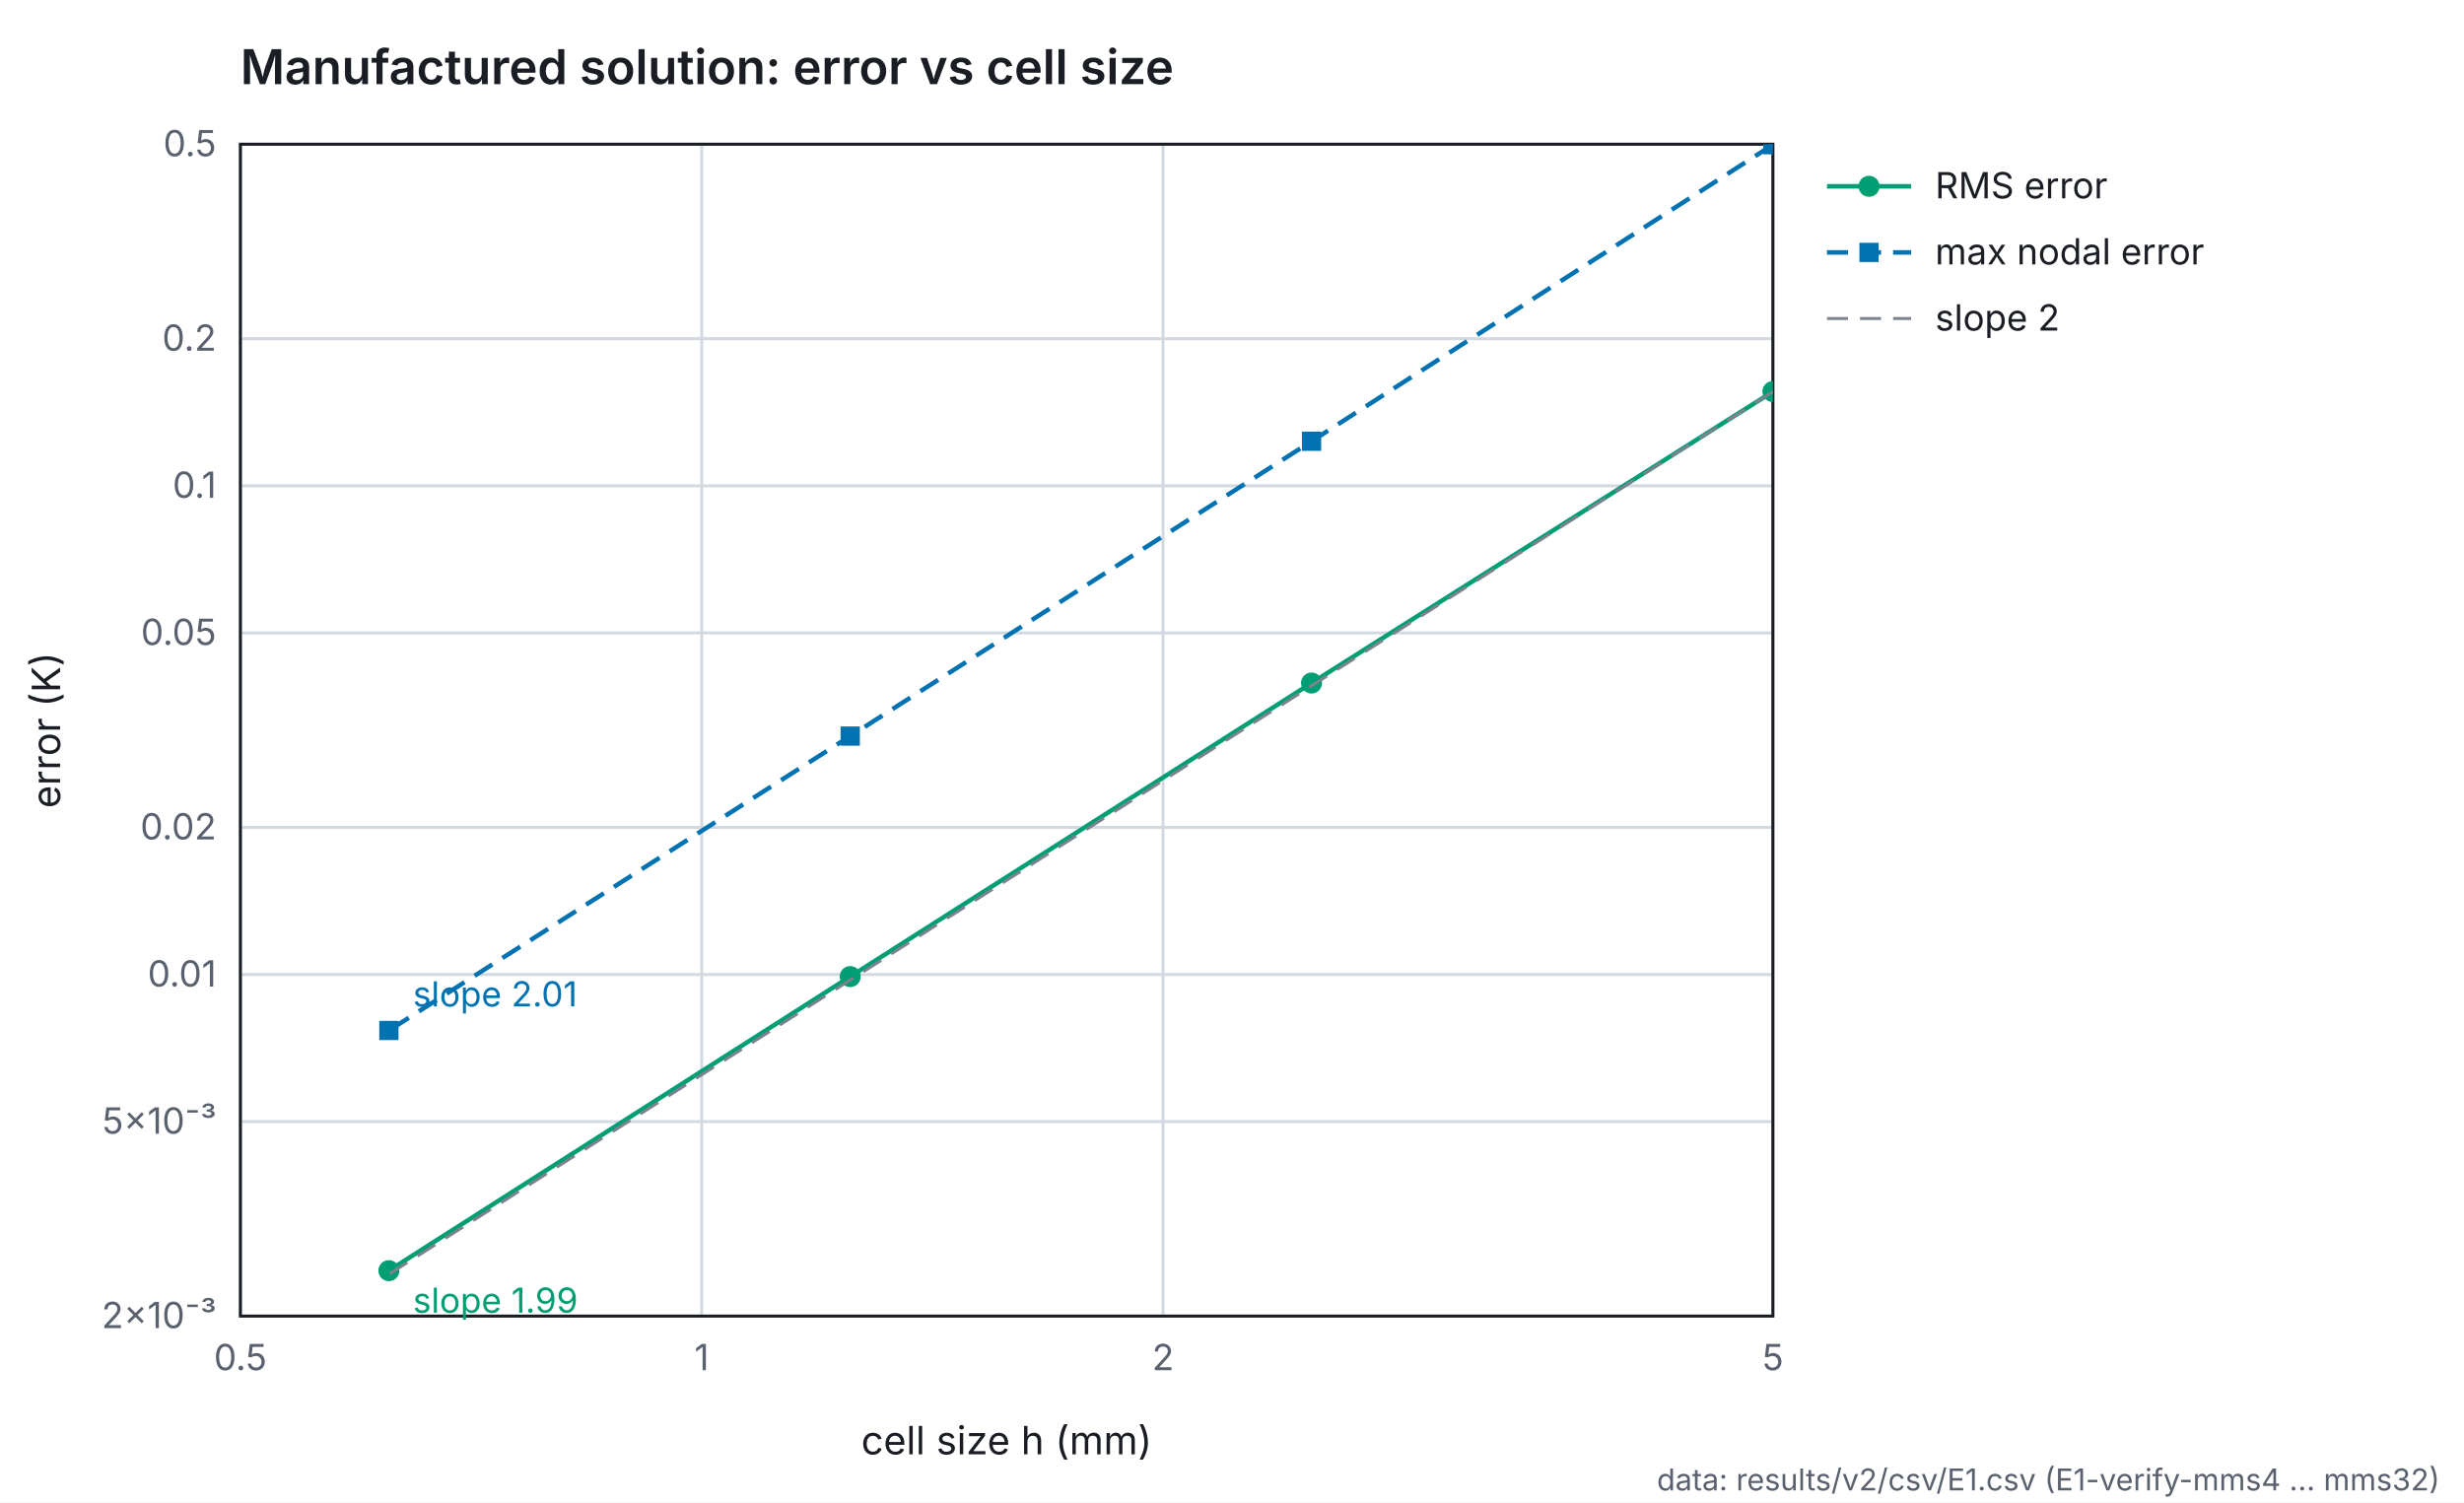
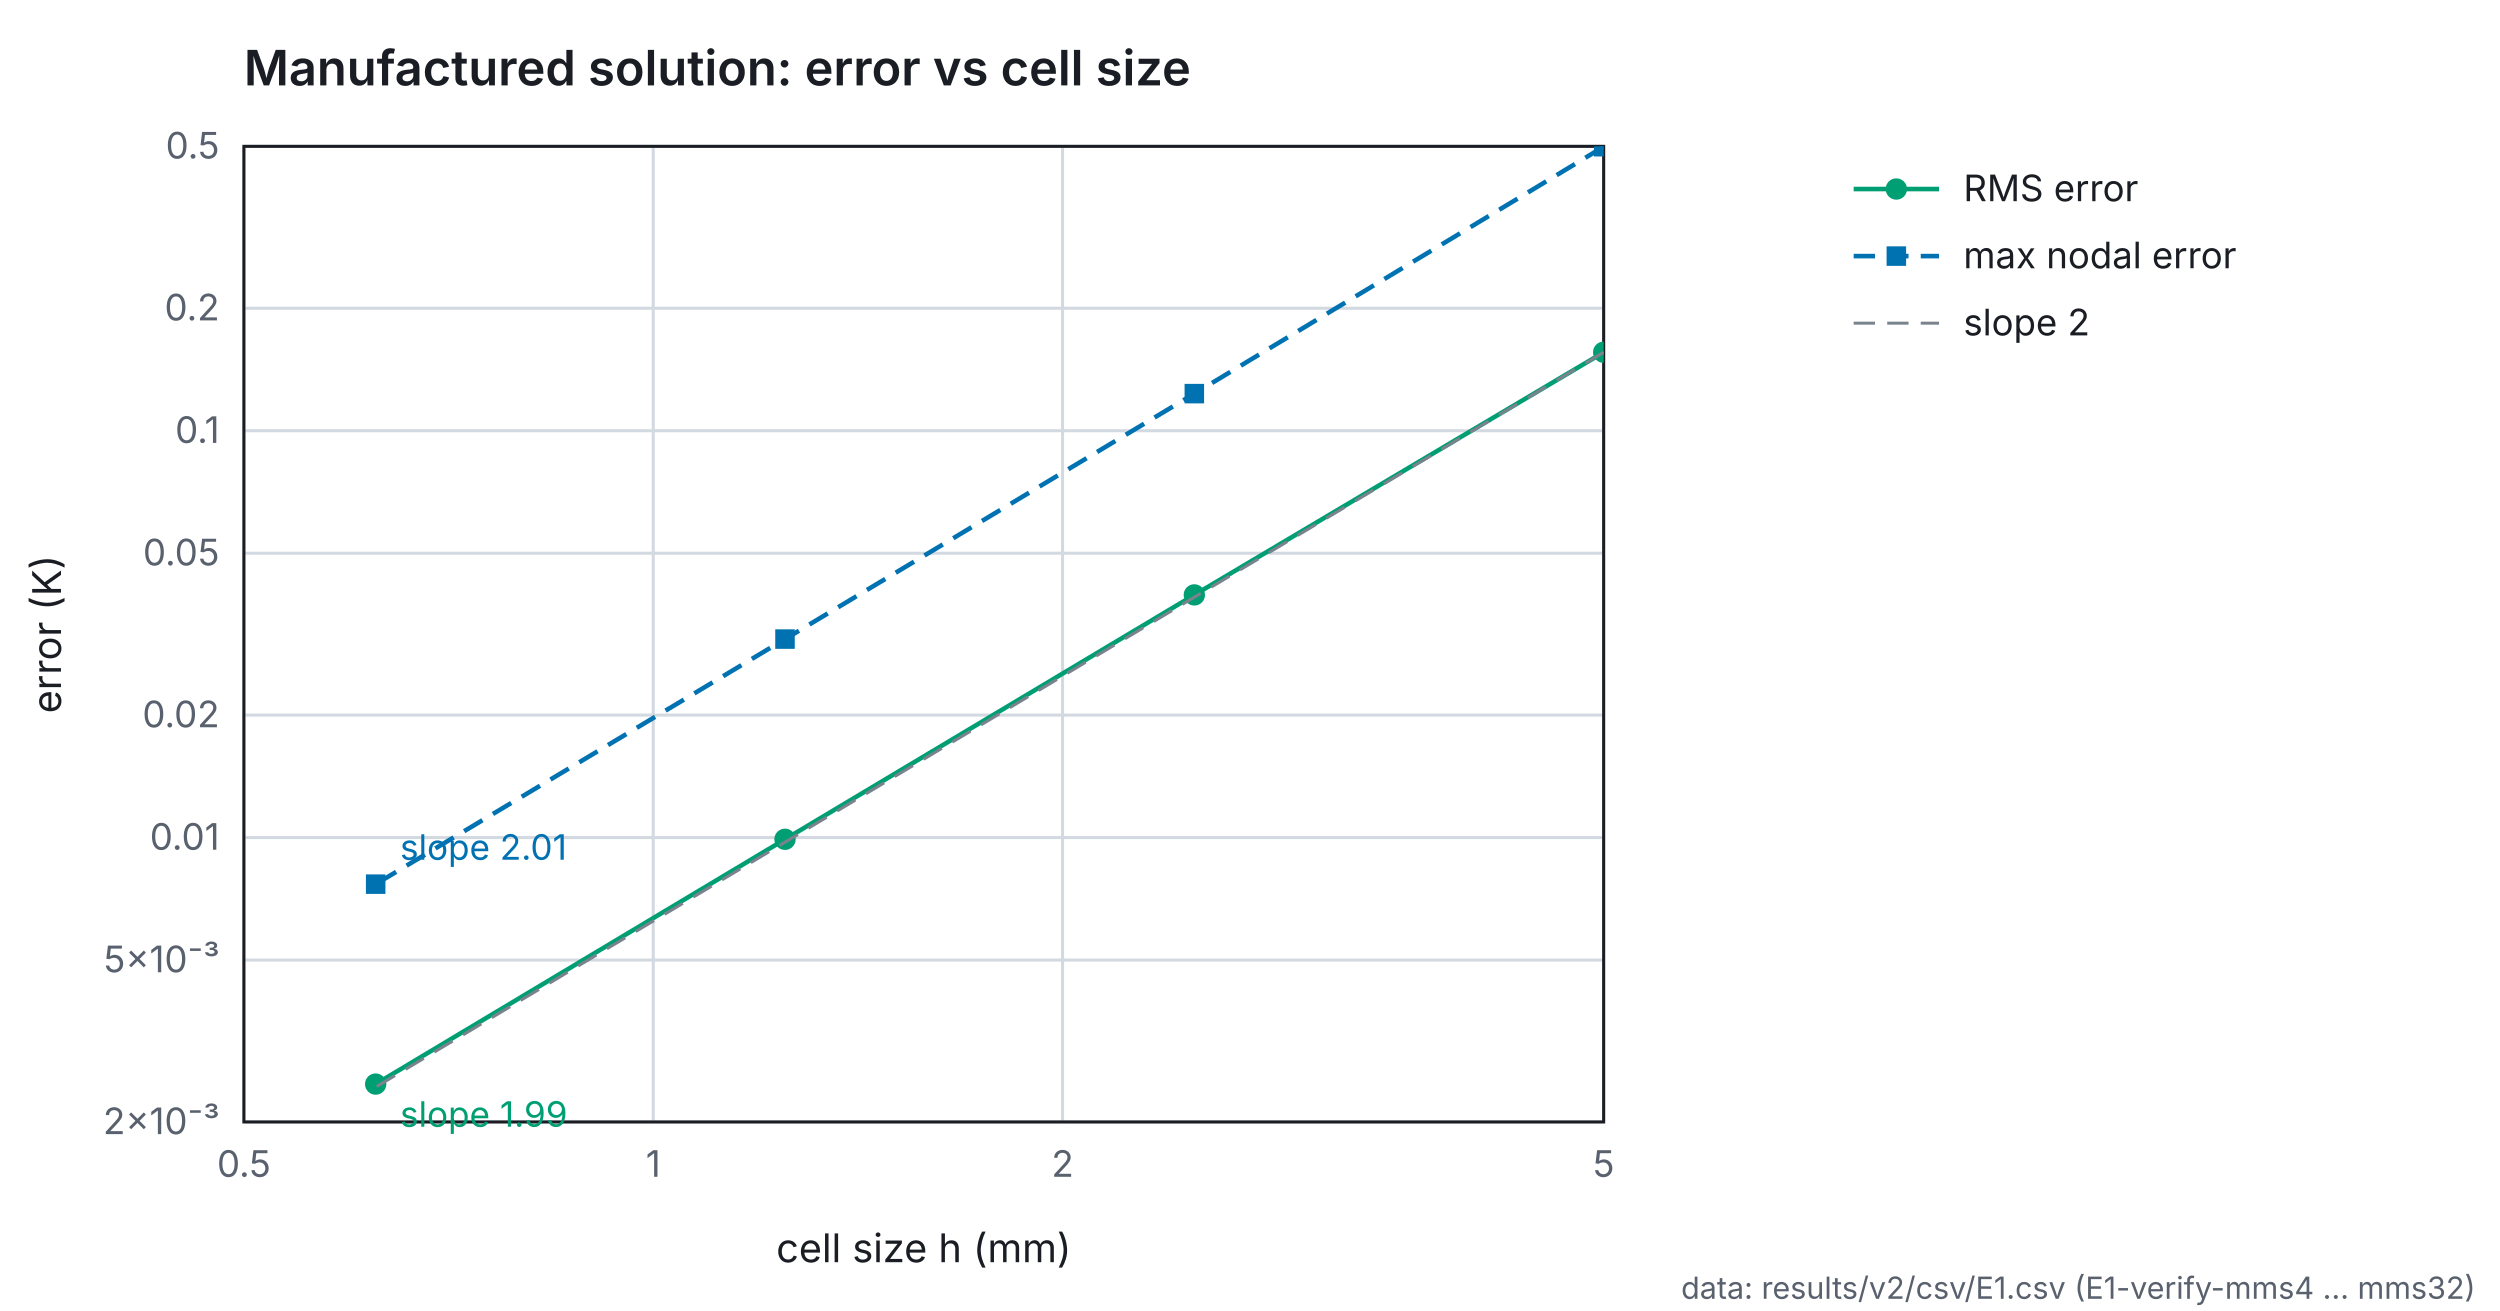
- <svg xmlns="http://www.w3.org/2000/svg" width="820" height="500" viewBox="0 0 820 500" font-family="Inter, 'Segoe UI', Arial, sans-serif">
+ <svg xmlns="http://www.w3.org/2000/svg" width="820" height="430" viewBox="0 0 820 430" font-family="Inter, 'Segoe UI', Arial, sans-serif">
  <rect width="100%" height="100%" fill="#FFFFFF" />
  <defs>
    <clipPath id="plot-area">
-       <rect x="80.00" y="48.00" width="510.00" height="390.00" />
+       <rect x="80.00" y="48.00" width="446.00" height="320.00" />
    </clipPath>
  </defs>
  <g stroke="#D3D9E1" stroke-width="1">
-     <line x1="80.00" y1="48.00" x2="80.00" y2="438.00" />
-     <line x1="233.53" y1="48.00" x2="233.53" y2="438.00" />
-     <line x1="387.05" y1="48.00" x2="387.05" y2="438.00" />
-     <line x1="590.00" y1="48.00" x2="590.00" y2="438.00" />
-     <line x1="80.00" y1="438.00" x2="590.00" y2="438.00" />
-     <line x1="80.00" y1="373.28" x2="590.00" y2="373.28" />
-     <line x1="80.00" y1="324.32" x2="590.00" y2="324.32" />
-     <line x1="80.00" y1="275.36" x2="590.00" y2="275.36" />
-     <line x1="80.00" y1="210.64" x2="590.00" y2="210.64" />
-     <line x1="80.00" y1="161.68" x2="590.00" y2="161.68" />
-     <line x1="80.00" y1="112.72" x2="590.00" y2="112.72" />
-     <line x1="80.00" y1="48.00" x2="590.00" y2="48.00" />
+     <line x1="80.00" y1="48.00" x2="80.00" y2="368.00" />
+     <line x1="214.26" y1="48.00" x2="214.26" y2="368.00" />
+     <line x1="348.52" y1="48.00" x2="348.52" y2="368.00" />
+     <line x1="526.00" y1="48.00" x2="526.00" y2="368.00" />
+     <line x1="80.00" y1="368.00" x2="526.00" y2="368.00" />
+     <line x1="80.00" y1="314.90" x2="526.00" y2="314.90" />
+     <line x1="80.00" y1="274.72" x2="526.00" y2="274.72" />
+     <line x1="80.00" y1="234.55" x2="526.00" y2="234.55" />
+     <line x1="80.00" y1="181.45" x2="526.00" y2="181.45" />
+     <line x1="80.00" y1="141.28" x2="526.00" y2="141.28" />
+     <line x1="80.00" y1="101.10" x2="526.00" y2="101.10" />
+     <line x1="80.00" y1="48.00" x2="526.00" y2="48.00" />
  </g>
  <g font-size="12" fill="#59616E">
-     <text x="80.00" y="456.00" text-anchor="middle">0.5</text>
-     <text x="233.53" y="456.00" text-anchor="middle">1</text>
-     <text x="387.05" y="456.00" text-anchor="middle">2</text>
-     <text x="590.00" y="456.00" text-anchor="middle">5</text>
-     <text x="72.00" y="442.00" text-anchor="end">2×10⁻³</text>
-     <text x="72.00" y="377.28" text-anchor="end">5×10⁻³</text>
-     <text x="72.00" y="328.32" text-anchor="end">0.01</text>
-     <text x="72.00" y="279.36" text-anchor="end">0.02</text>
-     <text x="72.00" y="214.64" text-anchor="end">0.05</text>
-     <text x="72.00" y="165.68" text-anchor="end">0.1</text>
-     <text x="72.00" y="116.72" text-anchor="end">0.2</text>
+     <text x="80.00" y="386.00" text-anchor="middle">0.5</text>
+     <text x="214.26" y="386.00" text-anchor="middle">1</text>
+     <text x="348.52" y="386.00" text-anchor="middle">2</text>
+     <text x="526.00" y="386.00" text-anchor="middle">5</text>
+     <text x="72.00" y="372.00" text-anchor="end">2×10⁻³</text>
+     <text x="72.00" y="318.90" text-anchor="end">5×10⁻³</text>
+     <text x="72.00" y="278.72" text-anchor="end">0.01</text>
+     <text x="72.00" y="238.55" text-anchor="end">0.02</text>
+     <text x="72.00" y="185.45" text-anchor="end">0.05</text>
+     <text x="72.00" y="145.28" text-anchor="end">0.1</text>
+     <text x="72.00" y="105.10" text-anchor="end">0.2</text>
    <text x="72.00" y="52.00" text-anchor="end">0.5</text>
  </g>
-   <rect x="80.00" y="48.00" width="510.00" height="390.00" fill="none" stroke="#1A1E24" stroke-width="1" />
+   <rect x="80.00" y="48.00" width="446.00" height="320.00" fill="none" stroke="#1A1E24" stroke-width="1" />
  <text x="80.00" y="28" font-size="16" font-weight="600" fill="#1A1E24">Manufactured solution: error vs cell size</text>
-   <text x="335.00" y="484.00" font-size="13" text-anchor="middle" fill="#1A1E24">cell size h (mm)</text>
-   <text transform="translate(20 243.00) rotate(-90)" font-size="13" text-anchor="middle" fill="#1A1E24">error (K)</text>
+   <text x="303.00" y="414.00" font-size="13" text-anchor="middle" fill="#1A1E24">cell size h (mm)</text>
+   <text transform="translate(20 208.00) rotate(-90)" font-size="13" text-anchor="middle" fill="#1A1E24">error (K)</text>
  <g clip-path="url(#plot-area)">
-     <polyline fill="none" stroke="#009E73" stroke-width="1.50" stroke-linejoin="round" points="590.00,130.32 436.47,227.31 282.95,325.01 129.42,422.87" />
-     <circle cx="590.00" cy="130.32" r="3.5" fill="#009E73" />
-     <circle cx="436.47" cy="227.31" r="3.5" fill="#009E73" />
-     <circle cx="282.95" cy="325.01" r="3.5" fill="#009E73" />
-     <circle cx="129.42" cy="422.87" r="3.5" fill="#009E73" />
-     <polyline fill="none" stroke="#0072B2" stroke-width="1.50" stroke-linejoin="round" stroke-dasharray="7 4" points="590.00,48.16 436.47,146.85 282.95,244.97 129.42,342.94" />
-     <rect x="586.80" y="44.96" width="6.4" height="6.4" fill="#0072B2" />
-     <rect x="433.27" y="143.65" width="6.4" height="6.4" fill="#0072B2" />
-     <rect x="279.75" y="241.77" width="6.4" height="6.4" fill="#0072B2" />
-     <rect x="126.22" y="339.74" width="6.4" height="6.4" fill="#0072B2" />
-     <polyline fill="none" stroke="#7A828E" stroke-width="1.00" stroke-linejoin="round" stroke-dasharray="7 4" points="590.00,130.32 436.47,228.23 282.95,326.15 129.42,424.07" />
+     <polyline fill="none" stroke="#009E73" stroke-width="1.50" stroke-linejoin="round" points="526.00,115.54 391.74,195.13 257.48,275.29 123.22,355.58" />
+     <circle cx="526.00" cy="115.54" r="3.5" fill="#009E73" />
+     <circle cx="391.74" cy="195.13" r="3.5" fill="#009E73" />
+     <circle cx="257.48" cy="275.29" r="3.5" fill="#009E73" />
+     <circle cx="123.22" cy="355.58" r="3.5" fill="#009E73" />
+     <polyline fill="none" stroke="#0072B2" stroke-width="1.50" stroke-linejoin="round" stroke-dasharray="7 4" points="526.00,48.13 391.74,129.11 257.48,209.62 123.22,290.00" />
+     <rect x="522.80" y="44.93" width="6.4" height="6.4" fill="#0072B2" />
+     <rect x="388.54" y="125.91" width="6.4" height="6.4" fill="#0072B2" />
+     <rect x="254.28" y="206.42" width="6.4" height="6.4" fill="#0072B2" />
+     <rect x="120.02" y="286.80" width="6.4" height="6.4" fill="#0072B2" />
+     <polyline fill="none" stroke="#7A828E" stroke-width="1.00" stroke-linejoin="round" stroke-dasharray="7 4" points="526.00,115.54 391.74,195.88 257.48,276.23 123.22,356.57" />
  </g>
-   <text x="137.42" y="436.87" font-size="11.5" text-anchor="start" fill="#009E73">slope 1.99</text>
-   <text x="137.42" y="334.94" font-size="11.5" text-anchor="start" fill="#0072B2">slope 2.01</text>
-   <text x="812.00" y="496.00" font-size="10" text-anchor="end" fill="#59616E">data: results/v2/csv/E1.csv (E1-verify-mms4 … mms32)</text>
+   <text x="131.22" y="282.00" font-size="11.5" text-anchor="start" fill="#0072B2">slope 2.01</text>
+   <text x="131.22" y="369.58" font-size="11.5" text-anchor="start" fill="#009E73">slope 1.99</text>
+   <text x="812.00" y="426.00" font-size="10" text-anchor="end" fill="#59616E">data: results/v2/csv/E1.csv (E1-verify-mms4 … mms32)</text>
  <g font-size="12" fill="#1A1E24">
    <line x1="608.00" y1="62.00" x2="636.00" y2="62.00" fill="none" stroke="#009E73" stroke-width="1.50" stroke-linejoin="round" />
    <circle cx="622.00" cy="62.00" r="3.5" fill="#009E73" />
    <text x="644.00" y="66.00">RMS error</text>
    <line x1="608.00" y1="84.00" x2="636.00" y2="84.00" fill="none" stroke="#0072B2" stroke-width="1.50" stroke-linejoin="round" stroke-dasharray="7 4" />
    <rect x="618.80" y="80.80" width="6.4" height="6.4" fill="#0072B2" />
    <text x="644.00" y="88.00">max nodal error</text>
    <line x1="608.00" y1="106.00" x2="636.00" y2="106.00" fill="none" stroke="#7A828E" stroke-width="1.00" stroke-linejoin="round" stroke-dasharray="7 4" />
    <text x="644.00" y="110.00">slope 2</text>
  </g>
</svg>
